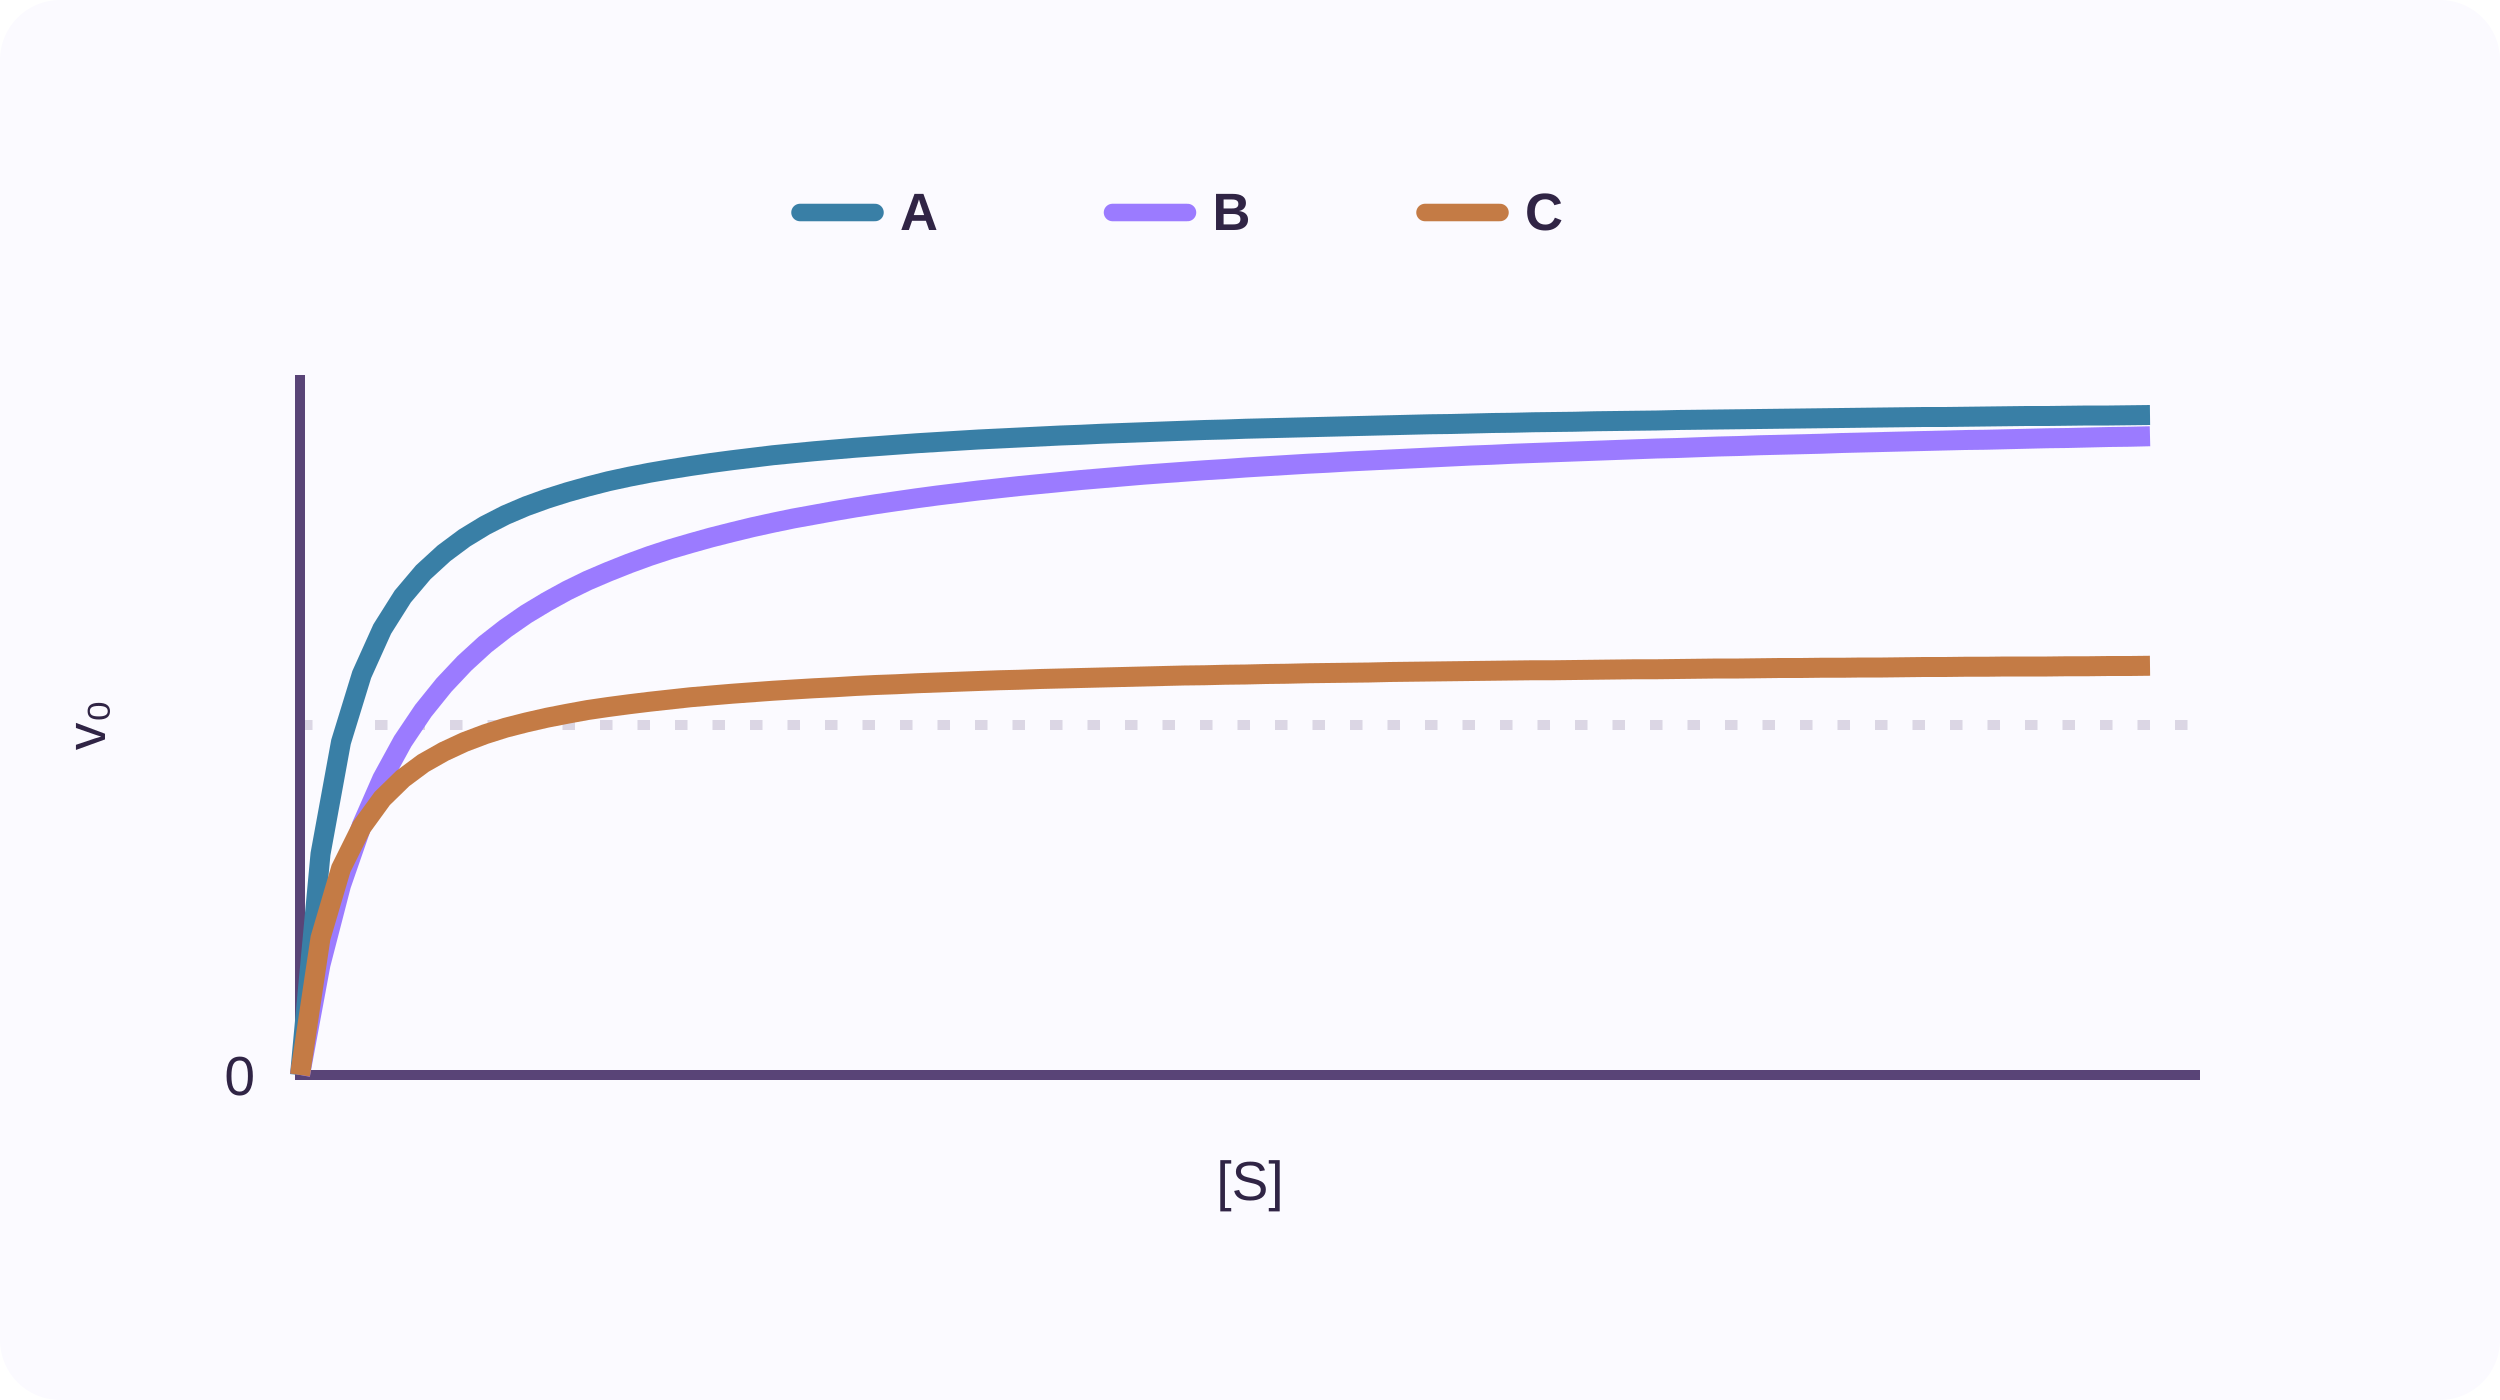
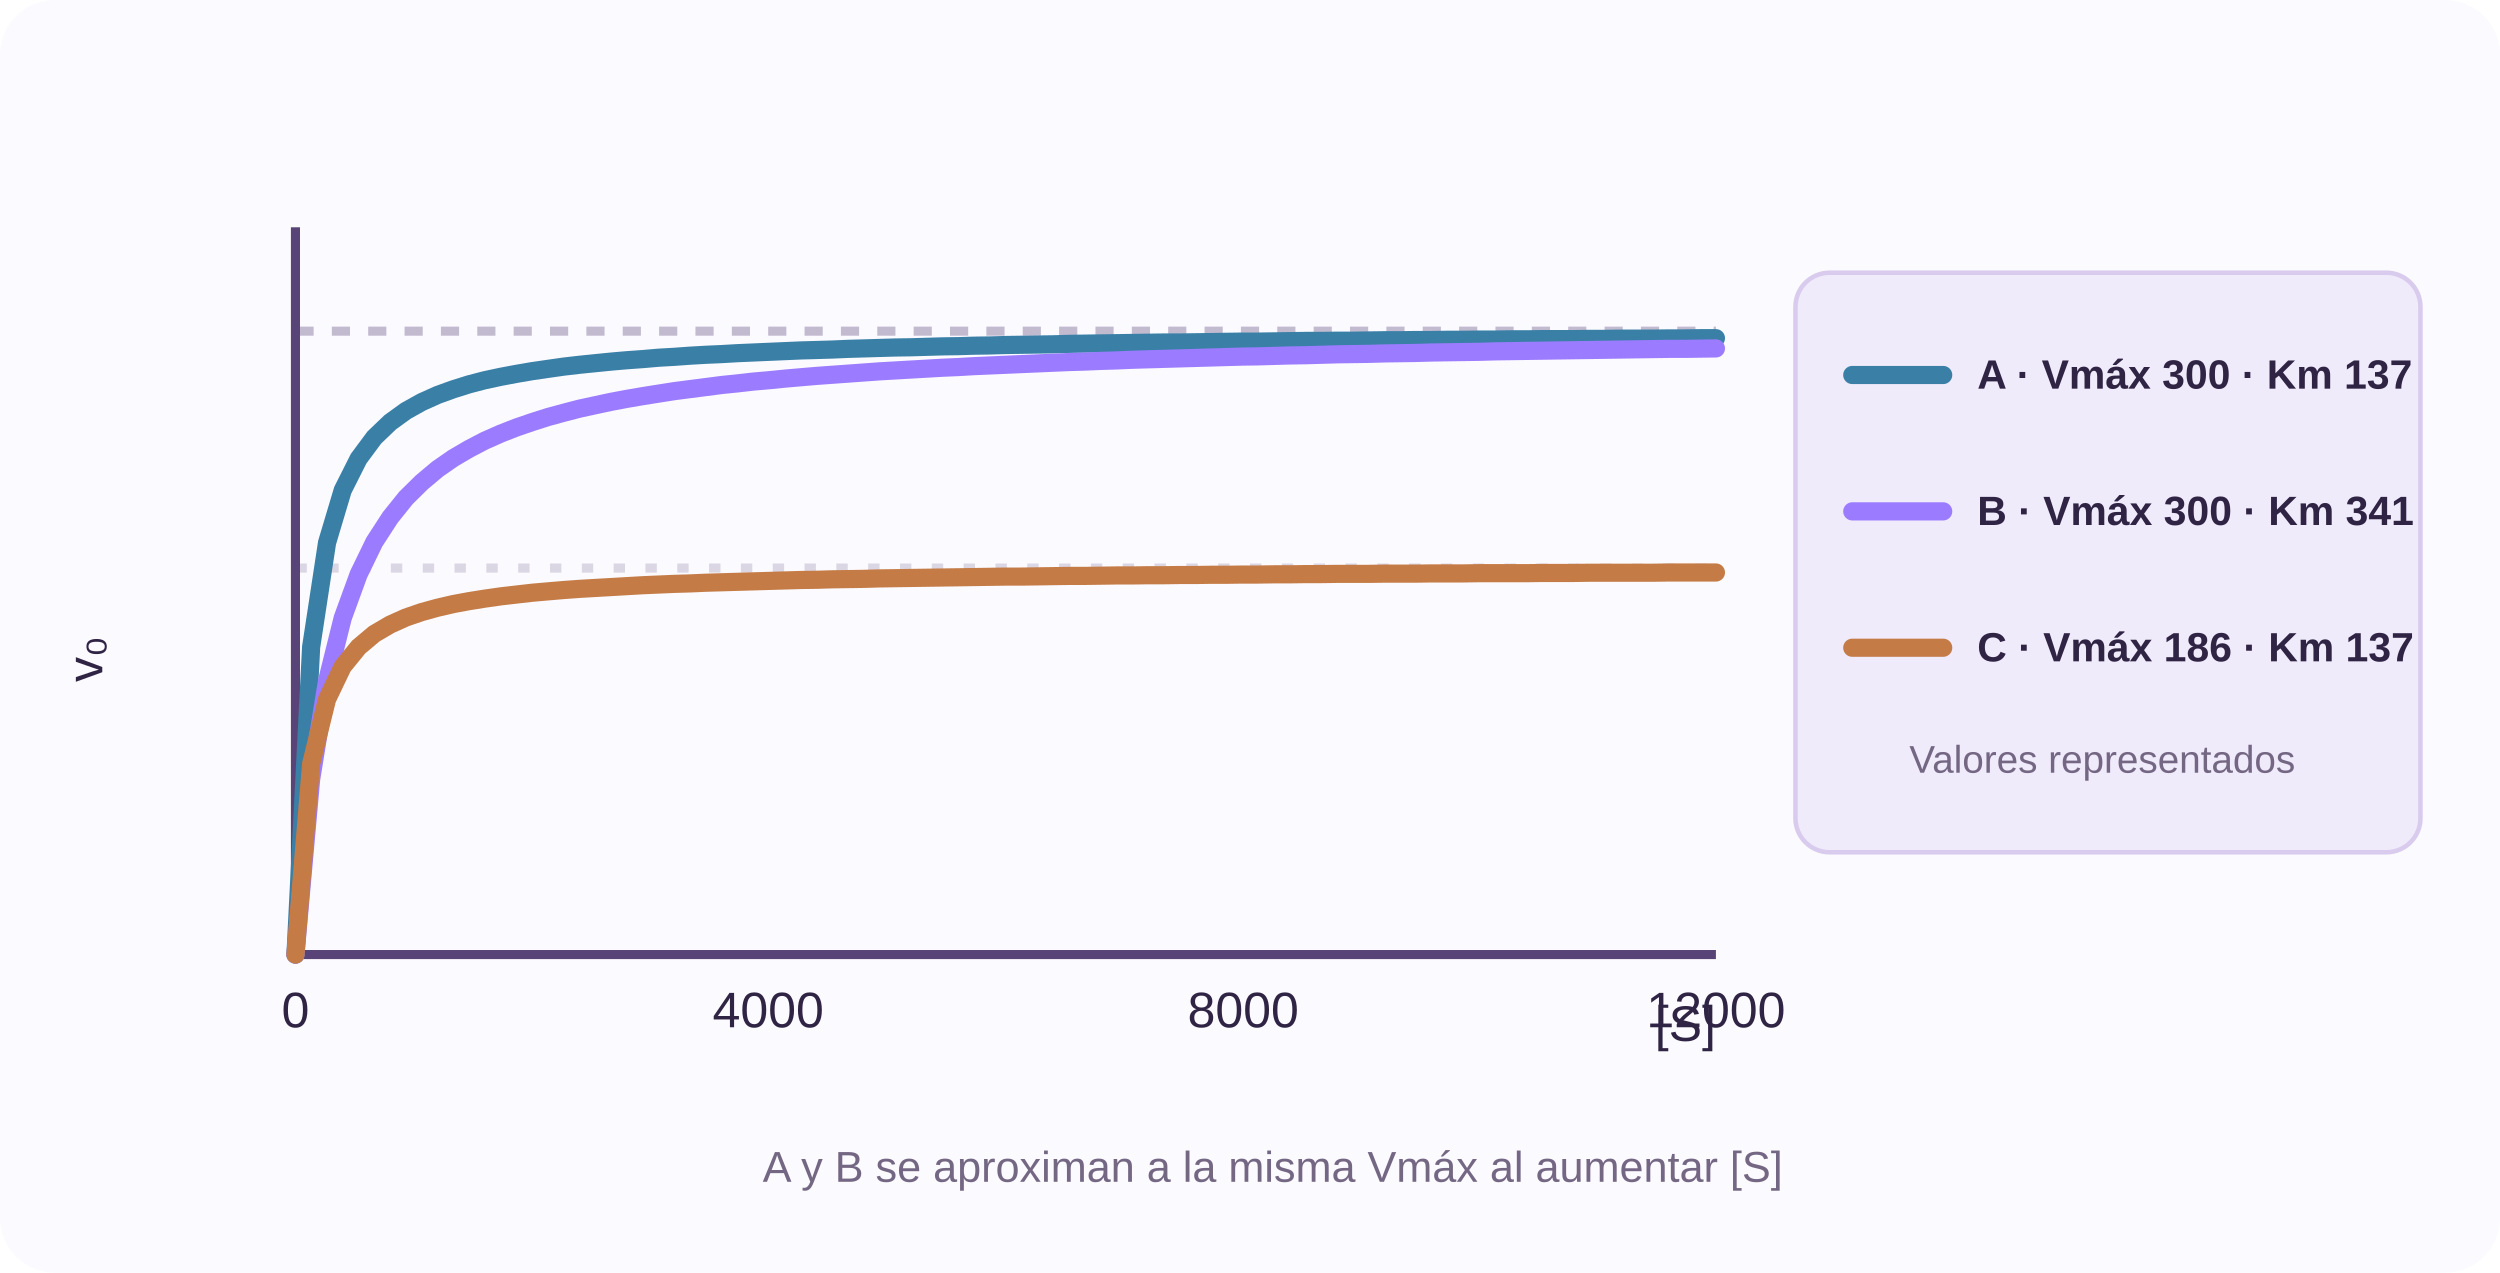
- <svg xmlns="http://www.w3.org/2000/svg" viewBox="0 0 1000 560" role="img" aria-labelledby="t d">
-   <rect width="1000" height="560" rx="24" fill="#fbfaff" />
+ <svg xmlns="http://www.w3.org/2000/svg" viewBox="0 0 1100 560" role="img" aria-labelledby="t d">
+   <rect width="1100" height="560" rx="24" fill="#fbfaff" />
  <g stroke="#594477" stroke-width="4" fill="none">
-     <path d="M120 150V430H880" />
-     <path d="M120 290H880" stroke-dasharray="5 10" opacity=".2" />
+     <path d="M130 100V420H755" />
+     <path d="M130 145.714H755" stroke-dasharray="8 8" opacity=".35" />
+     <path d="M130 249.943H755" stroke-dasharray="5 9" opacity=".2" />
  </g>
  <g font-family="Arial" fill="#302445" font-size="22">
-     <text transform="translate(42 290) rotate(-90)" text-anchor="middle">v₀</text>
-     <text x="500" y="480" text-anchor="middle">[S]</text>
-     <text x="102" y="438" text-anchor="end">0</text>
+     <text transform="translate(45 290) rotate(-90)" text-anchor="middle">v₀</text>
+     <text x="755" y="458" text-anchor="end">[S]</text>
+     <text x="130" y="452" text-anchor="middle">0</text>
+     <text x="338" y="452" text-anchor="middle">4000</text>
+     <text x="547" y="452" text-anchor="middle">8000</text>
+     <text x="755" y="452" text-anchor="middle">12000</text>
  </g>
-   <g font-family="Arial" font-size="21" font-weight="700">
-     <path d="M320 85h30" stroke="#397fa6" stroke-width="7" stroke-linecap="round" />
-     <text x="360" y="92" fill="#302445">A</text>
-     <path d="M445 85h30" stroke="#9b7bff" stroke-width="7" stroke-linecap="round" />
-     <text x="485" y="92" fill="#302445">B</text>
-     <path d="M570 85h30" stroke="#c47b45" stroke-width="7" stroke-linecap="round" />
-     <text x="610" y="92" fill="#302445">C</text>
+   <path d="M130.0 420.0 L136.9 284.7 L143.9 238.8 L150.8 215.7 L157.8 201.8 L164.7 192.5 L171.7 185.8 L178.6 180.8 L185.6 176.9 L192.5 173.8 L199.4 171.3 L206.4 169.1 L213.3 167.3 L220.3 165.8 L227.2 164.5 L234.2 163.3 L241.1 162.3 L248.1 161.3 L255.0 160.5 L261.9 159.8 L268.9 159.1 L275.8 158.5 L282.8 158.0 L289.7 157.4 L296.7 157.0 L303.6 156.5 L310.6 156.1 L317.5 155.8 L324.4 155.4 L331.4 155.1 L338.3 154.8 L345.3 154.5 L352.2 154.2 L359.2 154.0 L366.1 153.8 L373.1 153.5 L380.0 153.3 L386.9 153.1 L393.9 152.9 L400.8 152.8 L407.8 152.6 L414.7 152.4 L421.7 152.3 L428.6 152.1 L435.6 152.0 L442.5 151.8 L449.4 151.7 L456.4 151.6 L463.3 151.5 L470.3 151.3 L477.2 151.2 L484.2 151.1 L491.1 151.0 L498.1 150.9 L505.0 150.8 L511.9 150.7 L518.9 150.7 L525.8 150.6 L532.8 150.5 L539.7 150.4 L546.7 150.3 L553.6 150.3 L560.6 150.2 L567.5 150.1 L574.4 150.0 L581.4 150.0 L588.3 149.9 L595.3 149.9 L602.2 149.8 L609.2 149.7 L616.1 149.7 L623.1 149.6 L630.0 149.6 L636.9 149.5 L643.9 149.5 L650.8 149.4 L657.8 149.4 L664.7 149.3 L671.7 149.3 L678.6 149.2 L685.6 149.2 L692.5 149.2 L699.4 149.1 L706.4 149.1 L713.3 149.0 L720.3 149.0 L727.2 149.0 L734.2 148.9 L741.1 148.9 L748.1 148.8 L755.0 148.8" stroke="#397fa6" stroke-width="8" fill="none" stroke-linecap="round" />
+   <path d="M130.0 420.0 L136.9 342.9 L143.9 299.6 L150.8 271.9 L157.8 252.7 L164.7 238.5 L171.7 227.7 L178.6 219.1 L185.6 212.2 L192.5 206.4 L199.4 201.6 L206.4 197.5 L213.3 193.9 L220.3 190.8 L227.2 188.1 L234.2 185.7 L241.1 183.5 L248.1 181.6 L255.0 179.8 L261.9 178.3 L268.9 176.8 L275.8 175.5 L282.8 174.3 L289.7 173.2 L296.7 172.1 L303.6 171.2 L310.6 170.3 L317.5 169.4 L324.4 168.7 L331.4 167.9 L338.3 167.3 L345.3 166.6 L352.2 166.0 L359.2 165.4 L366.1 164.9 L373.1 164.4 L380.0 163.9 L386.9 163.4 L393.9 163.0 L400.8 162.6 L407.8 162.2 L414.7 161.8 L421.7 161.5 L428.6 161.1 L435.6 160.8 L442.5 160.5 L449.4 160.2 L456.4 159.9 L463.3 159.6 L470.3 159.3 L477.2 159.1 L484.2 158.8 L491.1 158.6 L498.1 158.3 L505.0 158.1 L511.9 157.9 L518.9 157.7 L525.8 157.5 L532.8 157.3 L539.7 157.1 L546.7 156.9 L553.6 156.8 L560.6 156.6 L567.5 156.4 L574.4 156.3 L581.4 156.1 L588.3 155.9 L595.3 155.8 L602.2 155.7 L609.2 155.5 L616.1 155.4 L623.1 155.3 L630.0 155.1 L636.9 155.0 L643.9 154.9 L650.8 154.8 L657.8 154.6 L664.7 154.5 L671.7 154.4 L678.6 154.3 L685.6 154.2 L692.5 154.1 L699.4 154.0 L706.4 153.9 L713.3 153.8 L720.3 153.7 L727.2 153.6 L734.2 153.5 L741.1 153.5 L748.1 153.4 L755.0 153.3" stroke="#9b7bff" stroke-width="8" fill="none" stroke-linecap="round" />
+   <path d="M130.0 420.0 L136.9 336.1 L143.9 307.7 L150.8 293.3 L157.8 284.7 L164.7 278.9 L171.7 274.8 L178.6 271.7 L185.6 269.3 L192.5 267.4 L199.4 265.8 L206.4 264.5 L213.3 263.4 L220.3 262.4 L227.2 261.6 L234.2 260.8 L241.1 260.2 L248.1 259.6 L255.0 259.1 L261.9 258.7 L268.9 258.3 L275.8 257.9 L282.8 257.5 L289.7 257.2 L296.7 256.9 L303.6 256.7 L310.6 256.4 L317.5 256.2 L324.4 256.0 L331.4 255.8 L338.3 255.6 L345.3 255.4 L352.2 255.2 L359.2 255.1 L366.1 254.9 L373.1 254.8 L380.0 254.7 L386.9 254.5 L393.9 254.4 L400.8 254.3 L407.8 254.2 L414.7 254.1 L421.7 254.0 L428.6 253.9 L435.6 253.8 L442.5 253.7 L449.4 253.7 L456.4 253.6 L463.3 253.5 L470.3 253.4 L477.2 253.4 L484.2 253.3 L491.1 253.2 L498.1 253.2 L505.0 253.1 L511.9 253.1 L518.9 253.0 L525.8 253.0 L532.8 252.9 L539.7 252.9 L546.7 252.8 L553.6 252.8 L560.6 252.7 L567.5 252.7 L574.4 252.6 L581.4 252.6 L588.3 252.5 L595.3 252.5 L602.2 252.5 L609.2 252.4 L616.1 252.4 L623.1 252.4 L630.0 252.3 L636.9 252.3 L643.9 252.3 L650.8 252.2 L657.8 252.2 L664.7 252.2 L671.7 252.2 L678.6 252.1 L685.6 252.1 L692.5 252.1 L699.4 252.0 L706.4 252.0 L713.3 252.0 L720.3 252.0 L727.2 252.0 L734.2 251.9 L741.1 251.9 L748.1 251.9 L755.0 251.9" stroke="#c47b45" stroke-width="8" fill="none" stroke-linecap="round" />
+   <rect x="790" y="120" width="275" height="255" rx="15" fill="#f0ebfa" stroke="#d8cbed" stroke-width="2" />
+   <g font-family="Arial" font-size="18" fill="#302445">
+     <path d="M815 165H855" stroke="#397fa6" stroke-width="8" stroke-linecap="round" />
+     <text x="870" y="171" font-weight="700">A · Vmáx 300 · Km 137</text>
+     <path d="M815 225H855" stroke="#9b7bff" stroke-width="8" stroke-linecap="round" />
+     <text x="870" y="231" font-weight="700">B · Vmáx 300 · Km 341</text>
+     <path d="M815 285H855" stroke="#c47b45" stroke-width="8" stroke-linecap="round" />
+     <text x="870" y="291" font-weight="700">C · Vmáx 186 · Km 137</text>
+     <text x="925" y="340" text-anchor="middle" font-size="17" fill="#746783">Valores representados</text>
  </g>
-   <path d="M120.0 430.0 L128.2 341.6 L136.4 296.8 L144.7 269.8 L152.9 251.6 L161.1 238.6 L169.3 228.9 L177.6 221.3 L185.8 215.2 L194.0 210.2 L202.2 206.0 L210.4 202.5 L218.7 199.5 L226.9 196.9 L235.1 194.6 L243.3 192.5 L251.6 190.7 L259.8 189.1 L268.0 187.7 L276.2 186.4 L284.4 185.2 L292.7 184.1 L300.9 183.1 L309.1 182.1 L317.3 181.3 L325.6 180.5 L333.8 179.8 L342.0 179.1 L350.2 178.5 L358.4 177.9 L366.7 177.3 L374.9 176.8 L383.1 176.3 L391.3 175.8 L399.6 175.4 L407.8 175.0 L416.0 174.6 L424.2 174.2 L432.4 173.9 L440.7 173.5 L448.9 173.2 L457.1 172.9 L465.3 172.6 L473.6 172.3 L481.8 172.0 L490.0 171.8 L498.2 171.5 L506.4 171.3 L514.7 171.1 L522.9 170.9 L531.1 170.7 L539.3 170.5 L547.6 170.3 L555.8 170.1 L564.0 169.9 L572.2 169.7 L580.4 169.6 L588.7 169.4 L596.9 169.2 L605.1 169.1 L613.3 168.9 L621.6 168.8 L629.8 168.7 L638.0 168.5 L646.2 168.4 L654.4 168.3 L662.7 168.2 L670.9 168.0 L679.1 167.9 L687.3 167.8 L695.6 167.7 L703.8 167.6 L712.0 167.5 L720.2 167.4 L728.4 167.3 L736.7 167.2 L744.9 167.1 L753.1 167.0 L761.3 166.9 L769.6 166.8 L777.8 166.8 L786.0 166.7 L794.2 166.6 L802.4 166.5 L810.7 166.4 L818.9 166.4 L827.1 166.3 L835.3 166.2 L843.6 166.2 L851.8 166.1 L860.0 166.0" stroke="#397fa6" stroke-width="8" fill="none" />
-   <path d="M120.0 430.0 L128.2 385.8 L136.4 354.1 L144.7 330.2 L152.9 311.5 L161.1 296.5 L169.3 284.3 L177.6 274.0 L185.8 265.3 L194.0 257.8 L202.2 251.4 L210.4 245.7 L218.7 240.7 L226.9 236.2 L235.1 232.2 L243.3 228.7 L251.6 225.4 L259.8 222.4 L268.0 219.7 L276.2 217.3 L284.4 215.0 L292.7 212.9 L300.9 210.9 L309.1 209.1 L317.3 207.4 L325.6 205.9 L333.8 204.4 L342.0 203.0 L350.2 201.7 L358.4 200.5 L366.7 199.3 L374.9 198.2 L383.1 197.2 L391.3 196.2 L399.6 195.3 L407.8 194.4 L416.0 193.6 L424.2 192.8 L432.4 192.0 L440.7 191.3 L448.9 190.6 L457.1 189.9 L465.3 189.3 L473.6 188.7 L481.8 188.1 L490.0 187.6 L498.2 187.0 L506.4 186.5 L514.7 186.0 L522.9 185.5 L531.1 185.1 L539.3 184.6 L547.6 184.2 L555.8 183.8 L564.0 183.4 L572.2 183.0 L580.4 182.6 L588.7 182.2 L596.9 181.9 L605.1 181.5 L613.3 181.2 L621.6 180.9 L629.8 180.6 L638.0 180.3 L646.2 180.0 L654.4 179.7 L662.7 179.4 L670.9 179.2 L679.1 178.9 L687.3 178.6 L695.6 178.4 L703.8 178.1 L712.0 177.9 L720.2 177.7 L728.4 177.5 L736.7 177.2 L744.9 177.0 L753.1 176.8 L761.3 176.6 L769.6 176.4 L777.8 176.2 L786.0 176.0 L794.2 175.9 L802.4 175.7 L810.7 175.5 L818.9 175.3 L827.1 175.2 L835.3 175.0 L843.6 174.8 L851.8 174.7 L860.0 174.5" stroke="#9b7bff" stroke-width="8" fill="none" />
-   <path d="M120.0 430.0 L128.2 375.2 L136.4 347.4 L144.7 330.7 L152.9 319.4 L161.1 311.4 L169.3 305.3 L177.6 300.6 L185.8 296.8 L194.0 293.7 L202.2 291.1 L210.4 289.0 L218.7 287.1 L226.9 285.5 L235.1 284.0 L243.3 282.8 L251.6 281.7 L259.8 280.7 L268.0 279.8 L276.2 278.9 L284.4 278.2 L292.7 277.5 L300.9 276.9 L309.1 276.3 L317.3 275.8 L325.6 275.3 L333.8 274.9 L342.0 274.4 L350.2 274.0 L358.4 273.7 L366.7 273.3 L374.9 273.0 L383.1 272.7 L391.3 272.4 L399.6 272.1 L407.8 271.9 L416.0 271.6 L424.2 271.4 L432.4 271.2 L440.7 271.0 L448.9 270.8 L457.1 270.6 L465.3 270.4 L473.6 270.2 L481.8 270.1 L490.0 269.9 L498.2 269.8 L506.4 269.6 L514.7 269.5 L522.9 269.3 L531.1 269.2 L539.3 269.1 L547.6 269.0 L555.8 268.8 L564.0 268.7 L572.2 268.6 L580.4 268.5 L588.7 268.4 L596.9 268.3 L605.1 268.2 L613.3 268.1 L621.6 268.1 L629.8 268.0 L638.0 267.9 L646.2 267.8 L654.4 267.7 L662.7 267.7 L670.9 267.6 L679.1 267.5 L687.3 267.4 L695.6 267.4 L703.8 267.3 L712.0 267.2 L720.2 267.2 L728.4 267.1 L736.7 267.1 L744.9 267.0 L753.1 267.0 L761.3 266.9 L769.6 266.8 L777.8 266.8 L786.0 266.7 L794.2 266.7 L802.4 266.6 L810.7 266.6 L818.9 266.6 L827.1 266.5 L835.3 266.5 L843.6 266.4 L851.8 266.4 L860.0 266.3" stroke="#c47b45" stroke-width="8" fill="none" />
+   <text x="560" y="520" text-anchor="middle" font-family="Arial" font-size="19" fill="#746783">A y B se aproximan a la misma Vmáx al aumentar [S]</text>
</svg>
